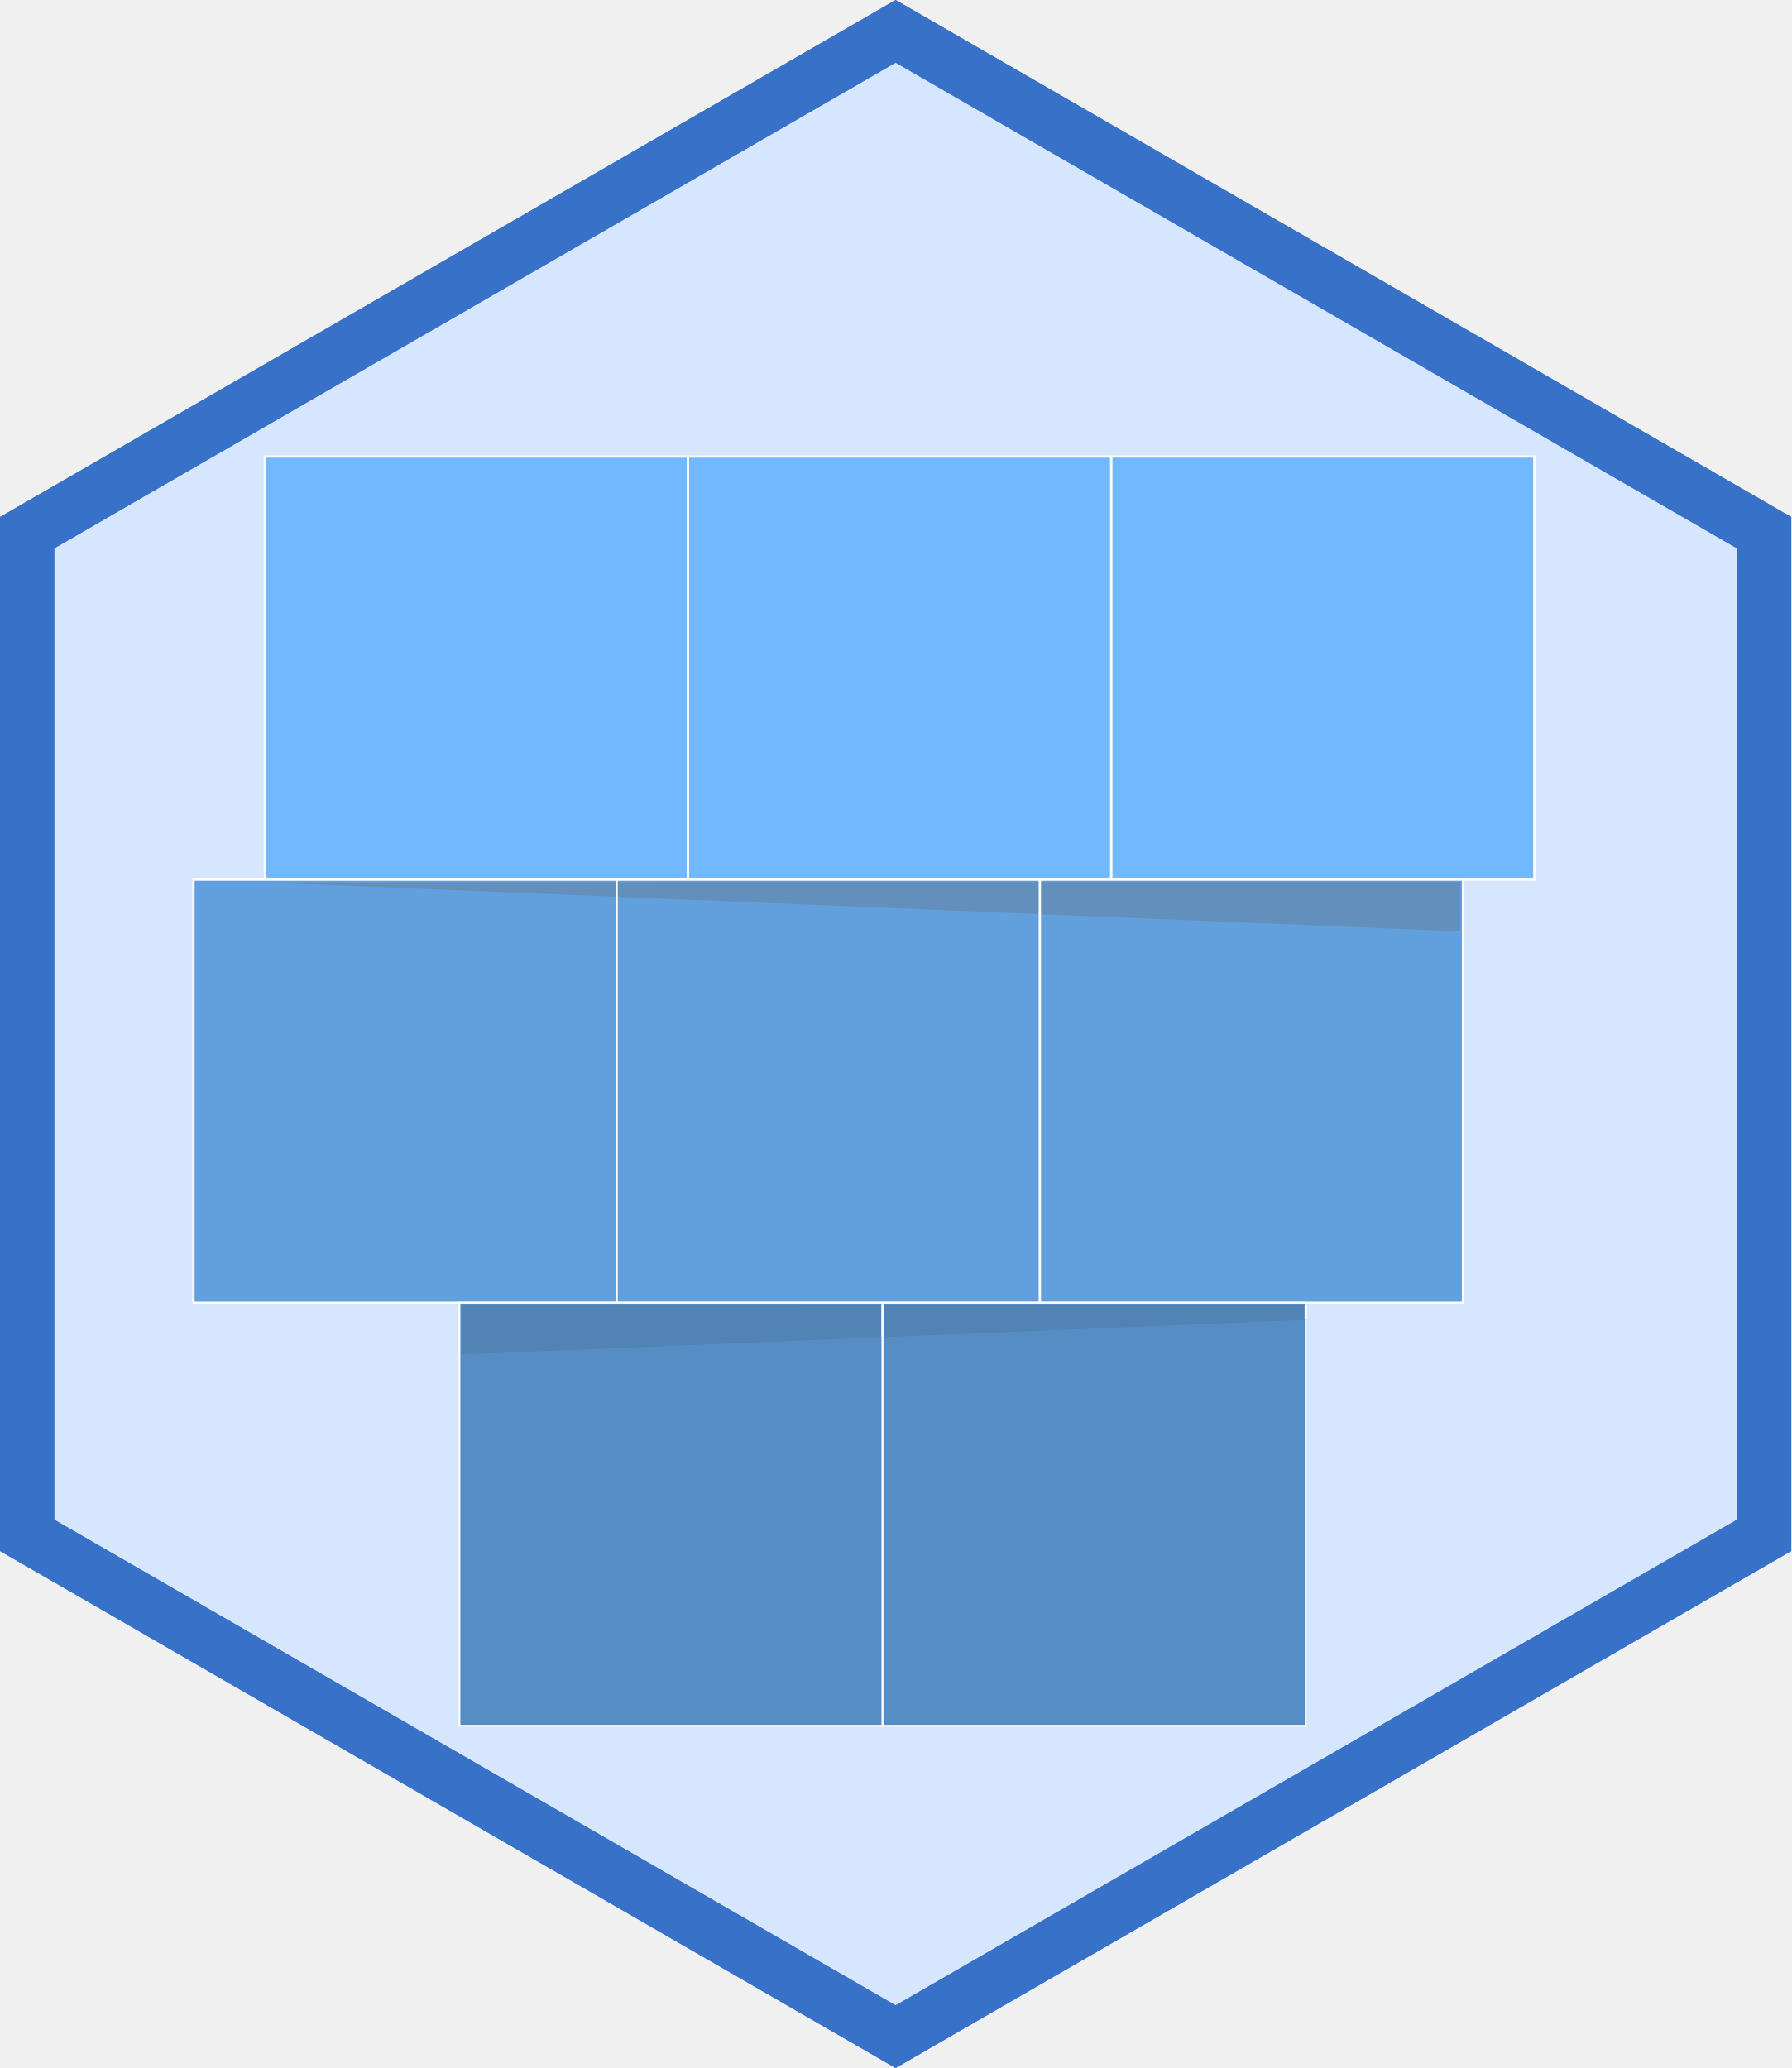
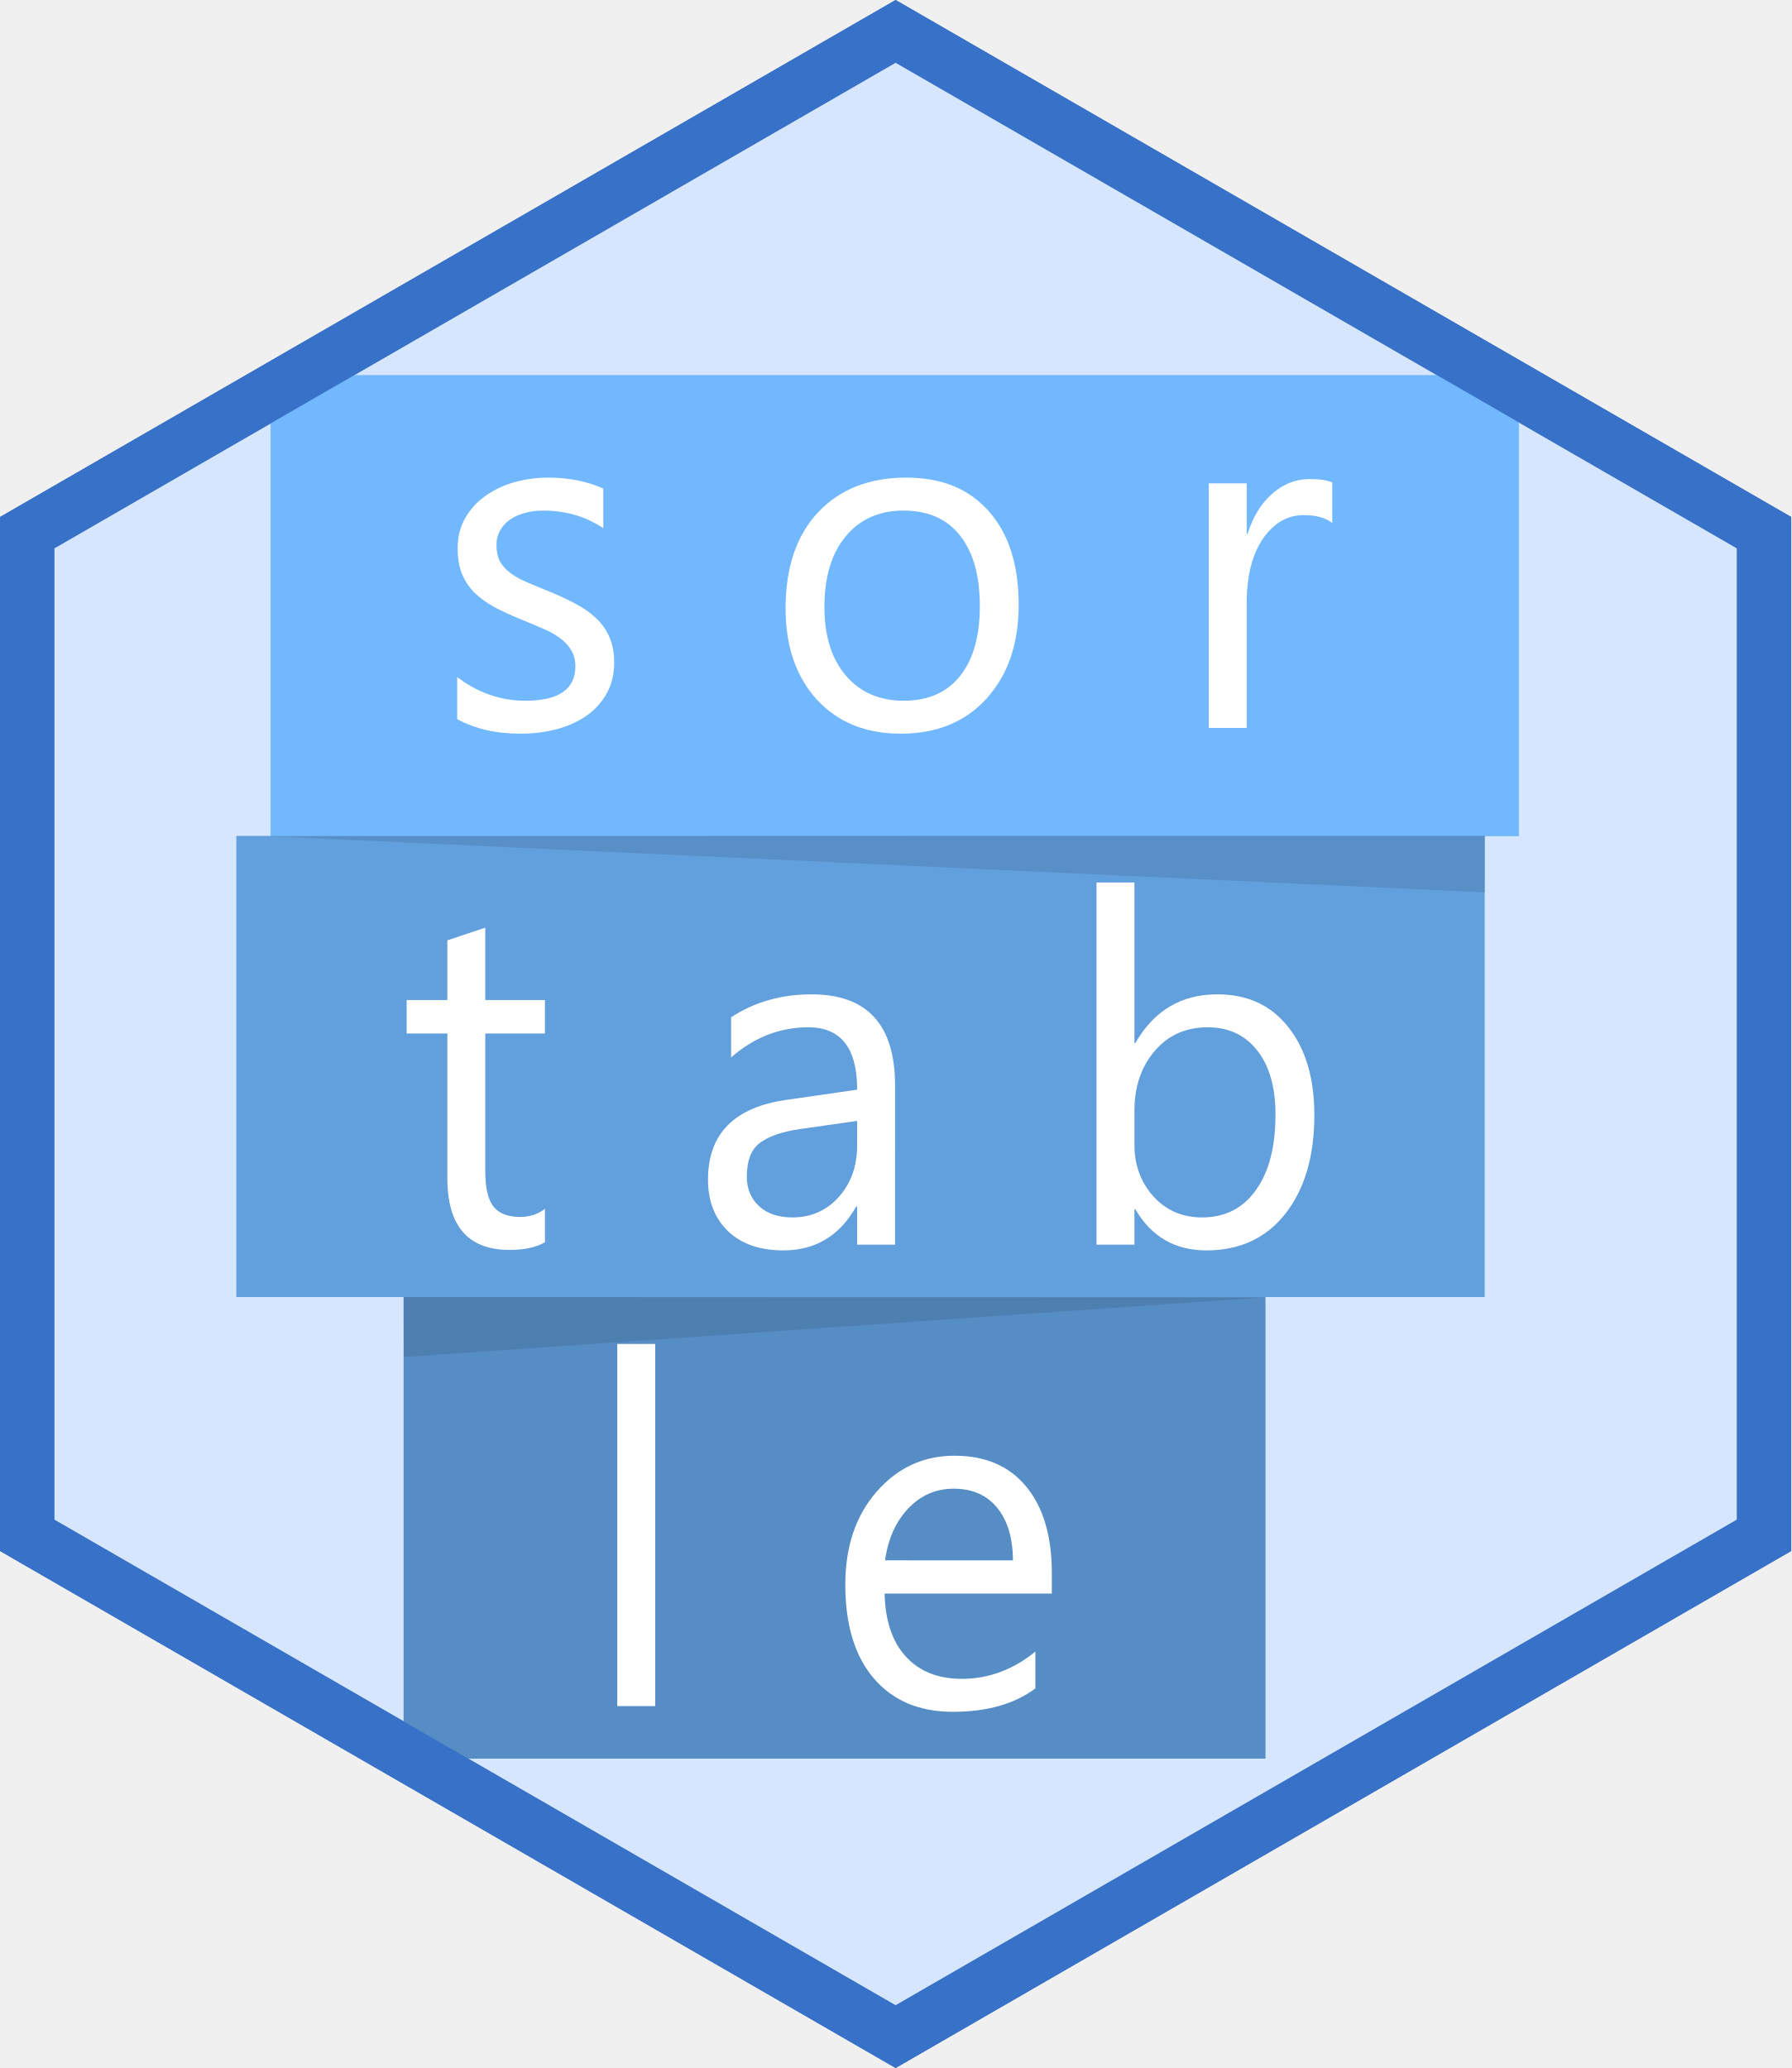
<svg xmlns="http://www.w3.org/2000/svg" width="132.068mm" height="152.499mm" viewBox="0 0 132.068 152.499" version="1.1" id="svg8">
  <defs id="defs2">
    <clipPath clipPathUnits="userSpaceOnUse" id="clipPath842">
      <path style="opacity:1;fill:none;fill-opacity:0.98;stroke:#ffffff;stroke-width:3.119;stroke-miterlimit:4;stroke-dasharray:none;stroke-dashoffset:0;stroke-opacity:1" id="path844" d="m 146.075,230.567 -64.034,36.97 -64.034,-36.97 0,-73.94 64.034,-36.97 64.034,36.97 z" />
    </clipPath>
    <clipPath clipPathUnits="userSpaceOnUse" id="clipPath831">
      <path style="opacity:1;fill:none;fill-opacity:0.98;stroke:#a71b1e;stroke-width:4;stroke-miterlimit:4;stroke-dasharray:none;stroke-dashoffset:0;stroke-opacity:1" id="path833" d="m 166.654,183.656 -64.034,36.97 -64.034,-36.97 0,-73.94 64.034,-36.97 64.034,36.97 z" />
    </clipPath>
    <clipPath clipPathUnits="userSpaceOnUse" id="clipPath868">
      <path style="opacity:1;fill:none;fill-opacity:0.98;stroke:#a71b1e;stroke-width:4;stroke-miterlimit:4;stroke-dasharray:none;stroke-dashoffset:0;stroke-opacity:1" id="path870" d="m 166.654,183.656 -64.034,36.97 -64.034,-36.97 0,-73.94 64.034,-36.97 64.034,36.97 z" />
    </clipPath>
    <clipPath clipPathUnits="userSpaceOnUse" id="clipPath885">
      <path style="opacity:1;fill:none;fill-opacity:0.98;stroke:#a71b1e;stroke-width:4;stroke-miterlimit:4;stroke-dasharray:none;stroke-dashoffset:0;stroke-opacity:1" id="path887" d="m 166.654,183.656 -64.034,36.97 -64.034,-36.97 0,-73.94 64.034,-36.97 64.034,36.97 z" />
    </clipPath>
-     <mask maskUnits="userSpaceOnUse" id="mask4825">
-       <g id="g4831">
-         <rect style="opacity:1;vector-effect:none;fill:#578dc5;fill-opacity:1;stroke:none;stroke-width:0.146;stroke-linecap:butt;stroke-linejoin:miter;stroke-miterlimit:4;stroke-dasharray:none;stroke-dashoffset:0;stroke-opacity:1" id="rect4827" width="33.599" height="33.599" x="68.167" y="168.23" />
-         <rect style="opacity:1;vector-effect:none;fill:#578dc5;fill-opacity:1;stroke:none;stroke-width:0.146;stroke-linecap:butt;stroke-linejoin:miter;stroke-miterlimit:4;stroke-dasharray:none;stroke-dashoffset:0;stroke-opacity:1" id="rect4829" width="33.599" height="33.599" x="101.766" y="168.23" />
-       </g>
-     </mask>
-     <clipPath clipPathUnits="userSpaceOnUse" id="clipPath4853">
-       <path style="fill:#4e7dab;fill-opacity:1;stroke:none;stroke-width:0.153px;stroke-linecap:butt;stroke-linejoin:miter;stroke-opacity:1" d="m 17.062,168.352 -67.033,-0.023 0.004,3.797 z" id="path4855" />
-     </clipPath>
-     <clipPath clipPathUnits="userSpaceOnUse" id="clipPath4857">
-       <path style="fill:#4e7dab;fill-opacity:1;stroke:none;stroke-width:0.153px;stroke-linecap:butt;stroke-linejoin:miter;stroke-opacity:1" d="m 17.062,168.352 -67.033,-0.023 0.004,3.797 z" id="path4859" />
-     </clipPath>
-     <clipPath clipPathUnits="userSpaceOnUse" id="clipPath4873">
-       <path id="path4875" d="m -80.437,-134.845 94.936,0.023 -0.005,-3.919 z" style="fill:#588fc6;fill-opacity:1;stroke:#588fc6;stroke-width:0.185px;stroke-linecap:butt;stroke-linejoin:miter;stroke-opacity:1" />
-     </clipPath>
-     <clipPath clipPathUnits="userSpaceOnUse" id="clipPath4877">
-       <path id="path4879" d="m -80.437,-134.845 94.936,0.023 -0.005,-3.919 z" style="fill:#588fc6;fill-opacity:1;stroke:#588fc6;stroke-width:0.185px;stroke-linecap:butt;stroke-linejoin:miter;stroke-opacity:1" />
-     </clipPath>
-     <clipPath clipPathUnits="userSpaceOnUse" id="clipPath4881">
-       <path id="path4883" d="m -80.437,-134.845 94.936,0.023 -0.005,-3.919 z" style="fill:#588fc6;fill-opacity:1;stroke:#588fc6;stroke-width:0.185px;stroke-linecap:butt;stroke-linejoin:miter;stroke-opacity:1" />
-     </clipPath>
  </defs>
  <g id="layer1" transform="translate(-36.58619,-70.43659)">
    <path style="opacity:1;fill:#d5e5ff;fill-opacity:0.98;stroke:#3771c8;stroke-width:4;stroke-miterlimit:4;stroke-dasharray:none;stroke-dashoffset:0;stroke-opacity:1" id="path4573" d="m 166.654,183.656 -64.034,36.97 -64.034,-36.97 0,-73.94 64.034,-36.97 64.034,36.97 z" />
    <flowRoot xml:space="preserve" id="flowRoot835" style="font-style:normal;font-variant:normal;font-weight:normal;font-stretch:normal;font-size:64px;line-height:1.25;font-family:'Segoe UI';-inkscape-font-specification:'Segoe UI';letter-spacing:0px;word-spacing:0px;fill:#000000;fill-opacity:1;stroke:none">
      <flowRegion id="flowRegion837" style="font-style:normal;font-variant:normal;font-weight:normal;font-stretch:normal;font-size:64px;font-family:'Segoe UI';-inkscape-font-specification:'Segoe UI'">
        <rect id="rect839" width="366.323" height="73.265" x="204.094" y="643.683" style="font-style:normal;font-variant:normal;font-weight:normal;font-stretch:normal;font-size:64px;font-family:'Segoe UI';-inkscape-font-specification:'Segoe UI'" />
      </flowRegion>
      <flowPara id="flowPara841" />
    </flowRoot>
-     <rect style="opacity:1;vector-effect:none;fill:#72b8ff;fill-opacity:1;stroke:#ffffff;stroke-width:0.163;stroke-linecap:butt;stroke-linejoin:miter;stroke-miterlimit:4;stroke-dasharray:none;stroke-dashoffset:0;stroke-opacity:1" id="rect4609" width="31.199" height="31.199" x="56.114" y="104.102" />
-     <rect y="104.102" x="118.512" height="31.199" width="31.199" id="rect4611" style="opacity:1;vector-effect:none;fill:#72b8ff;fill-opacity:1;stroke:#ffffff;stroke-width:0.163;stroke-linecap:butt;stroke-linejoin:miter;stroke-miterlimit:4;stroke-dasharray:none;stroke-dashoffset:0;stroke-opacity:1" />
-     <rect style="opacity:1;vector-effect:none;fill:#72b8ff;fill-opacity:1;stroke:#ffffff;stroke-width:0.163;stroke-linecap:butt;stroke-linejoin:miter;stroke-miterlimit:4;stroke-dasharray:none;stroke-dashoffset:0;stroke-opacity:1" id="rect4613" width="31.199" height="31.199" x="87.313" y="104.102" />
-     <flowRoot xml:space="preserve" id="flowRoot4621" style="font-style:normal;font-variant:normal;font-weight:normal;font-stretch:normal;font-size:76.02px;line-height:1.25;font-family:'Segoe UI';-inkscape-font-specification:'Segoe UI';letter-spacing:0px;word-spacing:0px;fill:#ffffff;fill-opacity:1;stroke:none;stroke-opacity:1" transform="matrix(0.2105422,0,0,0.2175115,-40.50891,-34.64977)">
-       <flowRegion id="flowRegion4617" style="font-style:normal;font-variant:normal;font-weight:normal;font-stretch:normal;font-size:76.02px;font-family:'Segoe UI';-inkscape-font-specification:'Segoe UI';fill:#ffffff;fill-opacity:1;stroke:none;stroke-opacity:1">
-         <rect id="rect4615" width="604.099" height="187.937" x="230.26" y="627.983" style="font-style:normal;font-variant:normal;font-weight:normal;font-stretch:normal;font-size:76.02px;font-family:'Segoe UI';-inkscape-font-specification:'Segoe UI';fill:#ffffff;fill-opacity:1;stroke:none;stroke-opacity:1" />
-       </flowRegion>
-       <flowPara id="flowPara4619" style="font-style:normal;font-variant:normal;font-weight:normal;font-stretch:normal;font-size:152.04px;font-family:'Segoe UI';-inkscape-font-specification:'Segoe UI';text-align:center;text-anchor:middle;fill:#ffffff;fill-opacity:1;stroke:none;stroke-opacity:1">s</flowPara>
-     </flowRoot>
-     <flowRoot transform="matrix(0.2105422,0,0,0.2175115,20.83469,-34.50444)" style="font-style:normal;font-variant:normal;font-weight:normal;font-stretch:normal;font-size:76.02px;line-height:1.25;font-family:'Segoe UI';-inkscape-font-specification:'Segoe UI';letter-spacing:0px;word-spacing:0px;fill:#ffffff;fill-opacity:1;stroke:none;stroke-opacity:1" id="flowRoot4643" xml:space="preserve">
-       <flowRegion style="font-style:normal;font-variant:normal;font-weight:normal;font-stretch:normal;font-size:76.02px;font-family:'Segoe UI';-inkscape-font-specification:'Segoe UI';fill:#ffffff;fill-opacity:1;stroke:none;stroke-opacity:1" id="flowRegion4639">
-         <rect style="font-style:normal;font-variant:normal;font-weight:normal;font-stretch:normal;font-size:76.02px;font-family:'Segoe UI';-inkscape-font-specification:'Segoe UI';fill:#ffffff;fill-opacity:1;stroke:none;stroke-opacity:1" y="627.983" x="230.26" height="187.937" width="604.099" id="rect4637" />
-       </flowRegion>
-       <flowPara style="font-style:normal;font-variant:normal;font-weight:normal;font-stretch:normal;font-size:152.04px;font-family:'Segoe UI';-inkscape-font-specification:'Segoe UI';text-align:center;text-anchor:middle;fill:#ffffff;fill-opacity:1;stroke:none;stroke-opacity:1" id="flowPara4641">r</flowPara>
-     </flowRoot>
-     <flowRoot xml:space="preserve" id="flowRoot4651" style="font-style:normal;font-variant:normal;font-weight:normal;font-stretch:normal;font-size:76.02px;line-height:1.25;font-family:'Segoe UI';-inkscape-font-specification:'Segoe UI';letter-spacing:0px;word-spacing:0px;fill:#ffffff;fill-opacity:1;stroke:none;stroke-opacity:1" transform="matrix(0.2105422,0,0,0.2175115,-9.161091,-34.64977)">
-       <flowRegion id="flowRegion4647" style="font-style:normal;font-variant:normal;font-weight:normal;font-stretch:normal;font-size:76.02px;font-family:'Segoe UI';-inkscape-font-specification:'Segoe UI';fill:#ffffff;fill-opacity:1;stroke:none;stroke-opacity:1">
-         <rect id="rect4645" width="604.099" height="187.937" x="230.26" y="627.983" style="font-style:normal;font-variant:normal;font-weight:normal;font-stretch:normal;font-size:76.02px;font-family:'Segoe UI';-inkscape-font-specification:'Segoe UI';fill:#ffffff;fill-opacity:1;stroke:none;stroke-opacity:1" />
-       </flowRegion>
-       <flowPara id="flowPara4649" style="font-style:normal;font-variant:normal;font-weight:normal;font-stretch:normal;font-size:152.04px;font-family:'Segoe UI';-inkscape-font-specification:'Segoe UI';text-align:center;text-anchor:middle;fill:#ffffff;fill-opacity:1;stroke:none;stroke-opacity:1">o</flowPara>
-     </flowRoot>
-     <rect y="-166.5" x="50.853" height="31.199" width="31.199" id="rect4653" style="opacity:1;vector-effect:none;fill:#629fdd;fill-opacity:1;stroke:#ffffff;stroke-width:0.163;stroke-linecap:butt;stroke-linejoin:miter;stroke-miterlimit:4;stroke-dasharray:none;stroke-dashoffset:0;stroke-opacity:1" transform="scale(1,-1)" />
-     <rect style="opacity:1;vector-effect:none;fill:#629fdd;fill-opacity:1;stroke:#ffffff;stroke-width:0.163;stroke-linecap:butt;stroke-linejoin:miter;stroke-miterlimit:4;stroke-dasharray:none;stroke-dashoffset:0;stroke-opacity:1" id="rect4655" width="31.199" height="31.199" x="113.252" y="-166.5" transform="scale(1,-1)" />
-     <rect y="-166.5" x="82.052" height="31.199" width="31.199" id="rect4657" style="opacity:1;vector-effect:none;fill:#629fdd;fill-opacity:1;stroke:#ffffff;stroke-width:0.163;stroke-linecap:butt;stroke-linejoin:miter;stroke-miterlimit:4;stroke-dasharray:none;stroke-dashoffset:0;stroke-opacity:1" transform="scale(1,-1)" />
-     <flowRoot transform="matrix(0.2105422,0,0,0.2175115,-45.76956,-3.450347)" style="font-style:normal;font-variant:normal;font-weight:normal;font-stretch:normal;font-size:76.02px;line-height:1.25;font-family:'Segoe UI';-inkscape-font-specification:'Segoe UI';letter-spacing:0px;word-spacing:0px;fill:#ffffff;fill-opacity:1;stroke:none;stroke-opacity:1" id="flowRoot4665" xml:space="preserve">
-       <flowRegion style="font-style:normal;font-variant:normal;font-weight:normal;font-stretch:normal;font-size:76.02px;font-family:'Segoe UI';-inkscape-font-specification:'Segoe UI';fill:#ffffff;fill-opacity:1;stroke:none;stroke-opacity:1" id="flowRegion4661">
-         <rect style="font-style:normal;font-variant:normal;font-weight:normal;font-stretch:normal;font-size:76.02px;font-family:'Segoe UI';-inkscape-font-specification:'Segoe UI';fill:#ffffff;fill-opacity:1;stroke:none;stroke-opacity:1" y="627.983" x="230.26" height="187.937" width="604.099" id="rect4659" />
-       </flowRegion>
-       <flowPara style="font-style:normal;font-variant:normal;font-weight:normal;font-stretch:normal;font-size:152.04px;font-family:'Segoe UI';-inkscape-font-specification:'Segoe UI';text-align:center;text-anchor:middle;fill:#ffffff;fill-opacity:1;stroke:none;stroke-opacity:1" id="flowPara4663">t</flowPara>
-     </flowRoot>
-     <flowRoot xml:space="preserve" id="flowRoot4673" style="font-style:normal;font-variant:normal;font-weight:normal;font-stretch:normal;font-size:76.02px;line-height:1.25;font-family:'Segoe UI';-inkscape-font-specification:'Segoe UI';letter-spacing:0px;word-spacing:0px;fill:#ffffff;fill-opacity:1;stroke:none;stroke-opacity:1" transform="matrix(0.2105422,0,0,0.2175115,15.57404,-3.305015)">
-       <flowRegion id="flowRegion4669" style="font-style:normal;font-variant:normal;font-weight:normal;font-stretch:normal;font-size:76.02px;font-family:'Segoe UI';-inkscape-font-specification:'Segoe UI';fill:#ffffff;fill-opacity:1;stroke:none;stroke-opacity:1">
-         <rect id="rect4667" width="604.099" height="187.937" x="230.26" y="627.983" style="font-style:normal;font-variant:normal;font-weight:normal;font-stretch:normal;font-size:76.02px;font-family:'Segoe UI';-inkscape-font-specification:'Segoe UI';fill:#ffffff;fill-opacity:1;stroke:none;stroke-opacity:1" />
-       </flowRegion>
-       <flowPara id="flowPara4671" style="font-style:normal;font-variant:normal;font-weight:normal;font-stretch:normal;font-size:152.04px;font-family:'Segoe UI';-inkscape-font-specification:'Segoe UI';text-align:center;text-anchor:middle;fill:#ffffff;fill-opacity:1;stroke:none;stroke-opacity:1">b</flowPara>
-     </flowRoot>
-     <flowRoot transform="matrix(0.2105422,0,0,0.2175115,-14.42174,-3.450347)" style="font-style:normal;font-variant:normal;font-weight:normal;font-stretch:normal;font-size:76.02px;line-height:1.25;font-family:'Segoe UI';-inkscape-font-specification:'Segoe UI';letter-spacing:0px;word-spacing:0px;fill:#ffffff;fill-opacity:1;stroke:none;stroke-opacity:1" id="flowRoot4681" xml:space="preserve">
-       <flowRegion style="font-style:normal;font-variant:normal;font-weight:normal;font-stretch:normal;font-size:76.02px;font-family:'Segoe UI';-inkscape-font-specification:'Segoe UI';fill:#ffffff;fill-opacity:1;stroke:none;stroke-opacity:1" id="flowRegion4677">
-         <rect style="font-style:normal;font-variant:normal;font-weight:normal;font-stretch:normal;font-size:76.02px;font-family:'Segoe UI';-inkscape-font-specification:'Segoe UI';fill:#ffffff;fill-opacity:1;stroke:none;stroke-opacity:1" y="627.983" x="230.26" height="187.937" width="604.099" id="rect4675" />
-       </flowRegion>
-       <flowPara style="font-style:normal;font-variant:normal;font-weight:normal;font-stretch:normal;font-size:152.04px;font-family:'Segoe UI';-inkscape-font-specification:'Segoe UI';text-align:center;text-anchor:middle;fill:#ffffff;fill-opacity:1;stroke:none;stroke-opacity:1" id="flowPara4679">a</flowPara>
-     </flowRoot>
-     <rect style="opacity:1;vector-effect:none;fill:#578dc5;fill-opacity:1;stroke:#ffffff;stroke-width:0.135;stroke-linecap:butt;stroke-linejoin:miter;stroke-miterlimit:4;stroke-dasharray:none;stroke-dashoffset:0;stroke-opacity:1" id="rect4683" width="31.199" height="31.199" x="70.461" y="166.5" />
-     <rect style="opacity:1;vector-effect:none;fill:#578dc5;fill-opacity:1;stroke:#ffffff;stroke-width:0.135;stroke-linecap:butt;stroke-linejoin:miter;stroke-miterlimit:4;stroke-dasharray:none;stroke-dashoffset:0;stroke-opacity:1" id="rect4685" width="31.199" height="31.199" x="101.66" y="166.5" />
-     <flowRoot xml:space="preserve" id="flowRoot4701" style="font-style:normal;font-variant:normal;font-weight:normal;font-stretch:normal;font-size:76.02px;line-height:1.25;font-family:'Segoe UI';-inkscape-font-specification:'Segoe UI';letter-spacing:0px;word-spacing:0px;fill:#ffffff;fill-opacity:1;stroke:none;stroke-opacity:1" transform="matrix(0.2105422,0,0,0.2175115,5.186104,27.749)">
-       <flowRegion id="flowRegion4697" style="font-style:normal;font-variant:normal;font-weight:normal;font-stretch:normal;font-size:76.02px;font-family:'Segoe UI';-inkscape-font-specification:'Segoe UI';fill:#ffffff;fill-opacity:1;stroke:none;stroke-opacity:1">
-         <rect id="rect4695" width="604.099" height="187.937" x="230.26" y="627.983" style="font-style:normal;font-variant:normal;font-weight:normal;font-stretch:normal;font-size:76.02px;font-family:'Segoe UI';-inkscape-font-specification:'Segoe UI';fill:#ffffff;fill-opacity:1;stroke:none;stroke-opacity:1" />
-       </flowRegion>
-       <flowPara id="flowPara4699" style="font-style:normal;font-variant:normal;font-weight:normal;font-stretch:normal;font-size:152.04px;font-family:'Segoe UI';-inkscape-font-specification:'Segoe UI';text-align:center;text-anchor:middle;fill:#ffffff;fill-opacity:1;stroke:none;stroke-opacity:1">e</flowPara>
-     </flowRoot>
+     <rect style="opacity:1;vector-effect:none;fill:#72b8ff;fill-opacity:1;stroke:none;stroke-width:0.178;stroke-linecap:butt;stroke-linejoin:miter;stroke-miterlimit:4;stroke-dasharray:none;stroke-dashoffset:0;stroke-opacity:1" id="rect841" width="92.039" height="34.007" x="56.536" y="98.095" />
+     <rect y="132.077" x="54.012" height="34.007" width="92.039" id="rect843" style="opacity:1;vector-effect:none;fill:#629fdd;fill-opacity:1;stroke:none;stroke-width:0.178;stroke-linecap:butt;stroke-linejoin:miter;stroke-miterlimit:4;stroke-dasharray:none;stroke-dashoffset:0;stroke-opacity:1" />
+     <rect style="opacity:1;vector-effect:none;fill:#578dc5;fill-opacity:1;stroke:none;stroke-width:0.148;stroke-linecap:butt;stroke-linejoin:miter;stroke-miterlimit:4;stroke-dasharray:none;stroke-dashoffset:0;stroke-opacity:1" id="rect845" width="63.549" height="34.037" x="66.343" y="166.087" />
+     <path style="fill:#588fc6;fill-opacity:1;stroke:none;stroke-width:0.185px;stroke-linecap:butt;stroke-linejoin:miter;stroke-opacity:1" d="m 56.536,132.102 89.515,-0.025 -0.005,4.163 z" id="path849" />
+     <path id="path851" d="m 129.8,166.113 -63.45,-0.026 0.005,4.419 z" style="fill:#4e7fb1;fill-opacity:1;stroke:none;stroke-width:0.16px;stroke-linecap:butt;stroke-linejoin:miter;stroke-opacity:1" />
    <path d="m 166.654,183.656 -64.034,36.97 -64.034,-36.97 0,-73.94 64.034,-36.97 64.034,36.97 z" id="path840" style="opacity:1;fill:none;fill-opacity:0.98;stroke:#3771c8;stroke-width:4;stroke-miterlimit:4;stroke-dasharray:none;stroke-dashoffset:0;stroke-opacity:1" />
-     <g id="g4888" transform="matrix(0.9285857,0,0,0.9285857,130.8062,10.28461)" style="fill:#628fbc;fill-opacity:1">
-       <rect clip-path="url(#clipPath4881)" y="-168.23" x="-86.102" height="33.599" width="33.599" id="rect4865" style="opacity:1;vector-effect:none;fill:#628fbc;fill-opacity:1;stroke:#ffffff;stroke-width:0.175;stroke-linecap:butt;stroke-linejoin:miter;stroke-miterlimit:4;stroke-dasharray:none;stroke-dashoffset:0;stroke-opacity:1" transform="scale(1,-1)" />
-       <rect clip-path="url(#clipPath4877)" style="opacity:1;vector-effect:none;fill:#628fbc;fill-opacity:1;stroke:#ffffff;stroke-width:0.175;stroke-linecap:butt;stroke-linejoin:miter;stroke-miterlimit:4;stroke-dasharray:none;stroke-dashoffset:0;stroke-opacity:1" id="rect4867" width="33.599" height="33.599" x="-18.905" y="-168.23" transform="scale(1,-1)" />
-       <rect clip-path="url(#clipPath4873)" y="-168.23" x="-52.503" height="33.599" width="33.599" id="rect4869" style="opacity:1;vector-effect:none;fill:#628fbc;fill-opacity:1;stroke:#ffffff;stroke-width:0.175;stroke-linecap:butt;stroke-linejoin:miter;stroke-miterlimit:4;stroke-dasharray:none;stroke-dashoffset:0;stroke-opacity:1" transform="scale(1,-1)" />
-     </g>
-     <g id="g4917" style="fill:#5184b5;fill-opacity:1" transform="matrix(0.9285857,0,0,0.9285857,7.161587,10.28461)">
-       <rect transform="rotate(180,41.4306,16.79938)" y="-168.23" x="-18.905" height="33.599" width="33.599" id="rect4906" style="opacity:1;vector-effect:none;fill:#5184b5;fill-opacity:1;stroke:#ffffff;stroke-width:0.175;stroke-linecap:butt;stroke-linejoin:miter;stroke-miterlimit:4;stroke-dasharray:none;stroke-dashoffset:0;stroke-opacity:1" clip-path="url(#clipPath4877)" />
-       <rect transform="rotate(180,41.4306,16.79938)" style="opacity:1;vector-effect:none;fill:#5184b5;fill-opacity:1;stroke:#ffffff;stroke-width:0.175;stroke-linecap:butt;stroke-linejoin:miter;stroke-miterlimit:4;stroke-dasharray:none;stroke-dashoffset:0;stroke-opacity:1" id="rect4908" width="33.599" height="33.599" x="-52.503" y="-168.23" clip-path="url(#clipPath4873)" />
-     </g>
-     <flowRoot xml:space="preserve" id="flowRoot4693" style="font-style:normal;font-variant:normal;font-weight:normal;font-stretch:normal;font-size:76.02px;line-height:1.25;font-family:'Segoe UI';-inkscape-font-specification:'Segoe UI';letter-spacing:0px;word-spacing:0px;fill:#ffffff;fill-opacity:1;stroke:none;stroke-opacity:1" transform="matrix(0.2105422,0,0,0.2175115,-26.16171,27.749)">
-       <flowRegion id="flowRegion4689" style="font-style:normal;font-variant:normal;font-weight:normal;font-stretch:normal;font-size:76.02px;font-family:'Segoe UI';-inkscape-font-specification:'Segoe UI';fill:#ffffff;fill-opacity:1;stroke:none;stroke-opacity:1">
-         <rect id="rect4687" width="604.099" height="187.937" x="230.26" y="627.983" style="font-style:normal;font-variant:normal;font-weight:normal;font-stretch:normal;font-size:76.02px;font-family:'Segoe UI';-inkscape-font-specification:'Segoe UI';fill:#ffffff;fill-opacity:1;stroke:none;stroke-opacity:1" />
-       </flowRegion>
-       <flowPara id="flowPara4691" style="font-style:normal;font-variant:normal;font-weight:normal;font-stretch:normal;font-size:152.04px;font-family:'Segoe UI';-inkscape-font-specification:'Segoe UI';text-align:center;text-anchor:middle;fill:#ffffff;fill-opacity:1;stroke:none;stroke-opacity:1">l</flowPara>
-     </flowRoot>
+     <path d="m 70.295,123.466 v -3.1 q 2.285,1.744 5.03,1.744 3.683,0 3.683,-2.537 0,-0.722 -0.324,-1.215 -0.307,-0.511 -0.853,-0.898 -0.529,-0.388 -1.262,-0.687 -0.716,-0.317 -1.552,-0.652 -1.159,-0.476 -2.046,-0.951 -0.87,-0.493 -1.466,-1.092 -0.58,-0.617 -0.887,-1.392 -0.29,-0.775 -0.29,-1.814 0,-1.268 0.563,-2.237 0.563,-0.986 1.5,-1.638 0.938,-0.669 2.131,-1.004 1.211,-0.335 2.489,-0.335 2.268,0 4.058,0.81 v 2.924 q -1.927,-1.304 -4.433,-1.304 -0.784,0 -1.415,0.194 -0.631,0.176 -1.091,0.511 -0.443,0.335 -0.699,0.81 -0.239,0.458 -0.239,1.022 0,0.705 0.239,1.18 0.256,0.476 0.733,0.846 0.477,0.37 1.159,0.669 0.682,0.299 1.552,0.652 1.159,0.458 2.08,0.951 0.921,0.476 1.569,1.092 0.648,0.599 0.989,1.392 0.358,0.793 0.358,1.885 0,1.339 -0.58,2.325 -0.563,0.986 -1.518,1.638 -0.955,0.652 -2.2,0.969 -1.245,0.317 -2.609,0.317 -2.694,0 -4.672,-1.075 z" style="font-style:normal;font-variant:normal;font-weight:normal;font-stretch:normal;font-size:152.04px;line-height:1.25;font-family:'Segoe UI';-inkscape-font-specification:'Segoe UI';text-align:center;letter-spacing:0px;word-spacing:0px;text-anchor:middle;fill:#ffffff;fill-opacity:1;stroke:none;stroke-width:0.233;stroke-opacity:1" id="s" />
+     <path d="m 102.998,124.54 q -3.87,0 -6.189,-2.519 -2.302,-2.537 -2.302,-6.711 0,-4.545 2.404,-7.099 2.404,-2.554 6.496,-2.554 3.905,0 6.087,2.484 2.2,2.484 2.2,6.887 0,4.316 -2.37,6.923 -2.353,2.589 -6.326,2.589 z m 0.205,-16.452 q -2.694,0 -4.263,1.902 -1.569,1.885 -1.569,5.214 0,3.206 1.586,5.056 1.586,1.85 4.246,1.85 2.711,0 4.16,-1.814 1.466,-1.814 1.466,-5.161 0,-3.382 -1.466,-5.214 -1.449,-1.832 -4.16,-1.832 z" style="font-style:normal;font-variant:normal;font-weight:normal;font-stretch:normal;font-size:152.04px;line-height:1.25;font-family:'Segoe UI';-inkscape-font-specification:'Segoe UI';text-align:center;letter-spacing:0px;word-spacing:0px;text-anchor:middle;fill:#ffffff;fill-opacity:1;stroke:none;stroke-width:0.233;stroke-opacity:1" id="o" />
+     <path d="m 134.815,109.004 q -0.733,-0.581 -2.114,-0.581 -1.79,0 -3.001,1.744 -1.194,1.744 -1.194,4.756 v 9.195 h -2.796 v -18.038 h 2.796 v 3.717 h 0.068 q 0.597,-1.902 1.824,-2.959 1.228,-1.075 2.745,-1.075 1.091,0 1.671,0.247 z" style="font-style:normal;font-variant:normal;font-weight:normal;font-stretch:normal;font-size:152.04px;line-height:1.25;font-family:'Segoe UI';-inkscape-font-specification:'Segoe UI';text-align:center;letter-spacing:0px;word-spacing:0px;text-anchor:middle;fill:#ffffff;fill-opacity:1;stroke:none;stroke-width:0.233;stroke-opacity:1" id="path325" />
+     <path d="m 76.766,162.045 q -0.989,0.564 -2.609,0.564 -4.587,0 -4.587,-5.285 v -10.675 h -3.001 v -2.466 h 3.001 v -4.404 l 2.796,-0.934 v 5.337 h 4.399 v 2.466 h -4.399 v 10.164 q 0,1.814 0.597,2.589 0.597,0.775 1.978,0.775 1.057,0 1.824,-0.599 z" style="font-style:normal;font-variant:normal;font-weight:normal;font-stretch:normal;font-size:152.04px;line-height:1.25;font-family:'Segoe UI';-inkscape-font-specification:'Segoe UI';text-align:center;letter-spacing:0px;word-spacing:0px;text-anchor:middle;fill:#ffffff;fill-opacity:1;stroke:none;stroke-width:0.233;stroke-opacity:1" id="path438" />
+     <path d="m 102.58,162.221 h -2.796 v -2.818 h -0.068 q -1.824,3.241 -5.371,3.241 -2.609,0 -4.092,-1.427 -1.466,-1.427 -1.466,-3.787 0,-5.056 5.763,-5.883 l 5.235,-0.757 q 0,-4.598 -3.598,-4.598 -3.154,0 -5.695,2.22 v -2.959 q 2.575,-1.691 5.934,-1.691 6.155,0 6.155,6.729 z m -2.796,-9.125 -4.212,0.599 q -1.944,0.282 -2.933,1.004 -0.989,0.705 -0.989,2.519 0,1.321 0.904,2.167 0.921,0.828 2.438,0.828 2.08,0 3.427,-1.497 1.364,-1.515 1.364,-3.822 z" style="font-style:normal;font-variant:normal;font-weight:normal;font-stretch:normal;font-size:152.04px;line-height:1.25;font-family:'Segoe UI';-inkscape-font-specification:'Segoe UI';text-align:center;letter-spacing:0px;word-spacing:0px;text-anchor:middle;fill:#ffffff;fill-opacity:1;stroke:none;stroke-width:0.233;stroke-opacity:1" id="path435" />
+     <path d="m 120.296,159.614 h -0.068 v 2.607 h -2.796 v -26.704 h 2.796 v 11.837 h 0.068 q 2.063,-3.593 6.036,-3.593 3.359,0 5.252,2.431 1.91,2.413 1.91,6.482 0,4.527 -2.131,7.257 -2.131,2.713 -5.831,2.713 -3.461,0 -5.235,-3.03 z m -0.068,-7.275 v 2.519 q 0,2.237 1.398,3.805 1.415,1.55 3.581,1.55 2.541,0 3.973,-2.008 1.449,-2.008 1.449,-5.584 0,-3.012 -1.347,-4.721 -1.347,-1.709 -3.649,-1.709 -2.438,0 -3.922,1.762 -1.483,1.744 -1.483,4.386 z" style="font-style:normal;font-variant:normal;font-weight:normal;font-stretch:normal;font-size:152.04px;line-height:1.25;font-family:'Segoe UI';-inkscape-font-specification:'Segoe UI';text-align:center;letter-spacing:0px;word-spacing:0px;text-anchor:middle;fill:#ffffff;fill-opacity:1;stroke:none;stroke-width:0.233;stroke-opacity:1" id="path432" />
+     <path d="M 84.895,196.247 H 82.099 v -26.704 h 2.796 z" style="font-style:normal;font-variant:normal;font-weight:normal;font-stretch:normal;font-size:152.04px;line-height:1.25;font-family:'Segoe UI';-inkscape-font-specification:'Segoe UI';text-align:center;letter-spacing:0px;word-spacing:0px;text-anchor:middle;fill:#ffffff;fill-opacity:1;stroke:none;stroke-width:0.233;stroke-opacity:1" id="path399" />
+     <path d="m 114.137,187.95 h -12.328 q 0.068,3.012 1.569,4.65 1.5,1.638 4.126,1.638 2.95,0 5.422,-2.008 v 2.713 q -2.302,1.726 -6.087,1.726 -3.7,0 -5.814,-2.449 -2.114,-2.466 -2.114,-6.923 0,-4.21 2.302,-6.852 2.319,-2.66 5.746,-2.66 3.427,0 5.303,2.29 1.876,2.29 1.876,6.359 z m -2.865,-2.449 q -0.017,-2.501 -1.177,-3.893 -1.142,-1.392 -3.188,-1.392 -1.978,0 -3.359,1.462 -1.381,1.462 -1.705,3.822 z" style="font-style:normal;font-variant:normal;font-weight:normal;font-stretch:normal;font-size:152.04px;line-height:1.25;font-family:'Segoe UI';-inkscape-font-specification:'Segoe UI';text-align:center;letter-spacing:0px;word-spacing:0px;text-anchor:middle;fill:#ffffff;fill-opacity:1;stroke:none;stroke-width:0.233;stroke-opacity:1" id="path396" />
  </g>
</svg>
